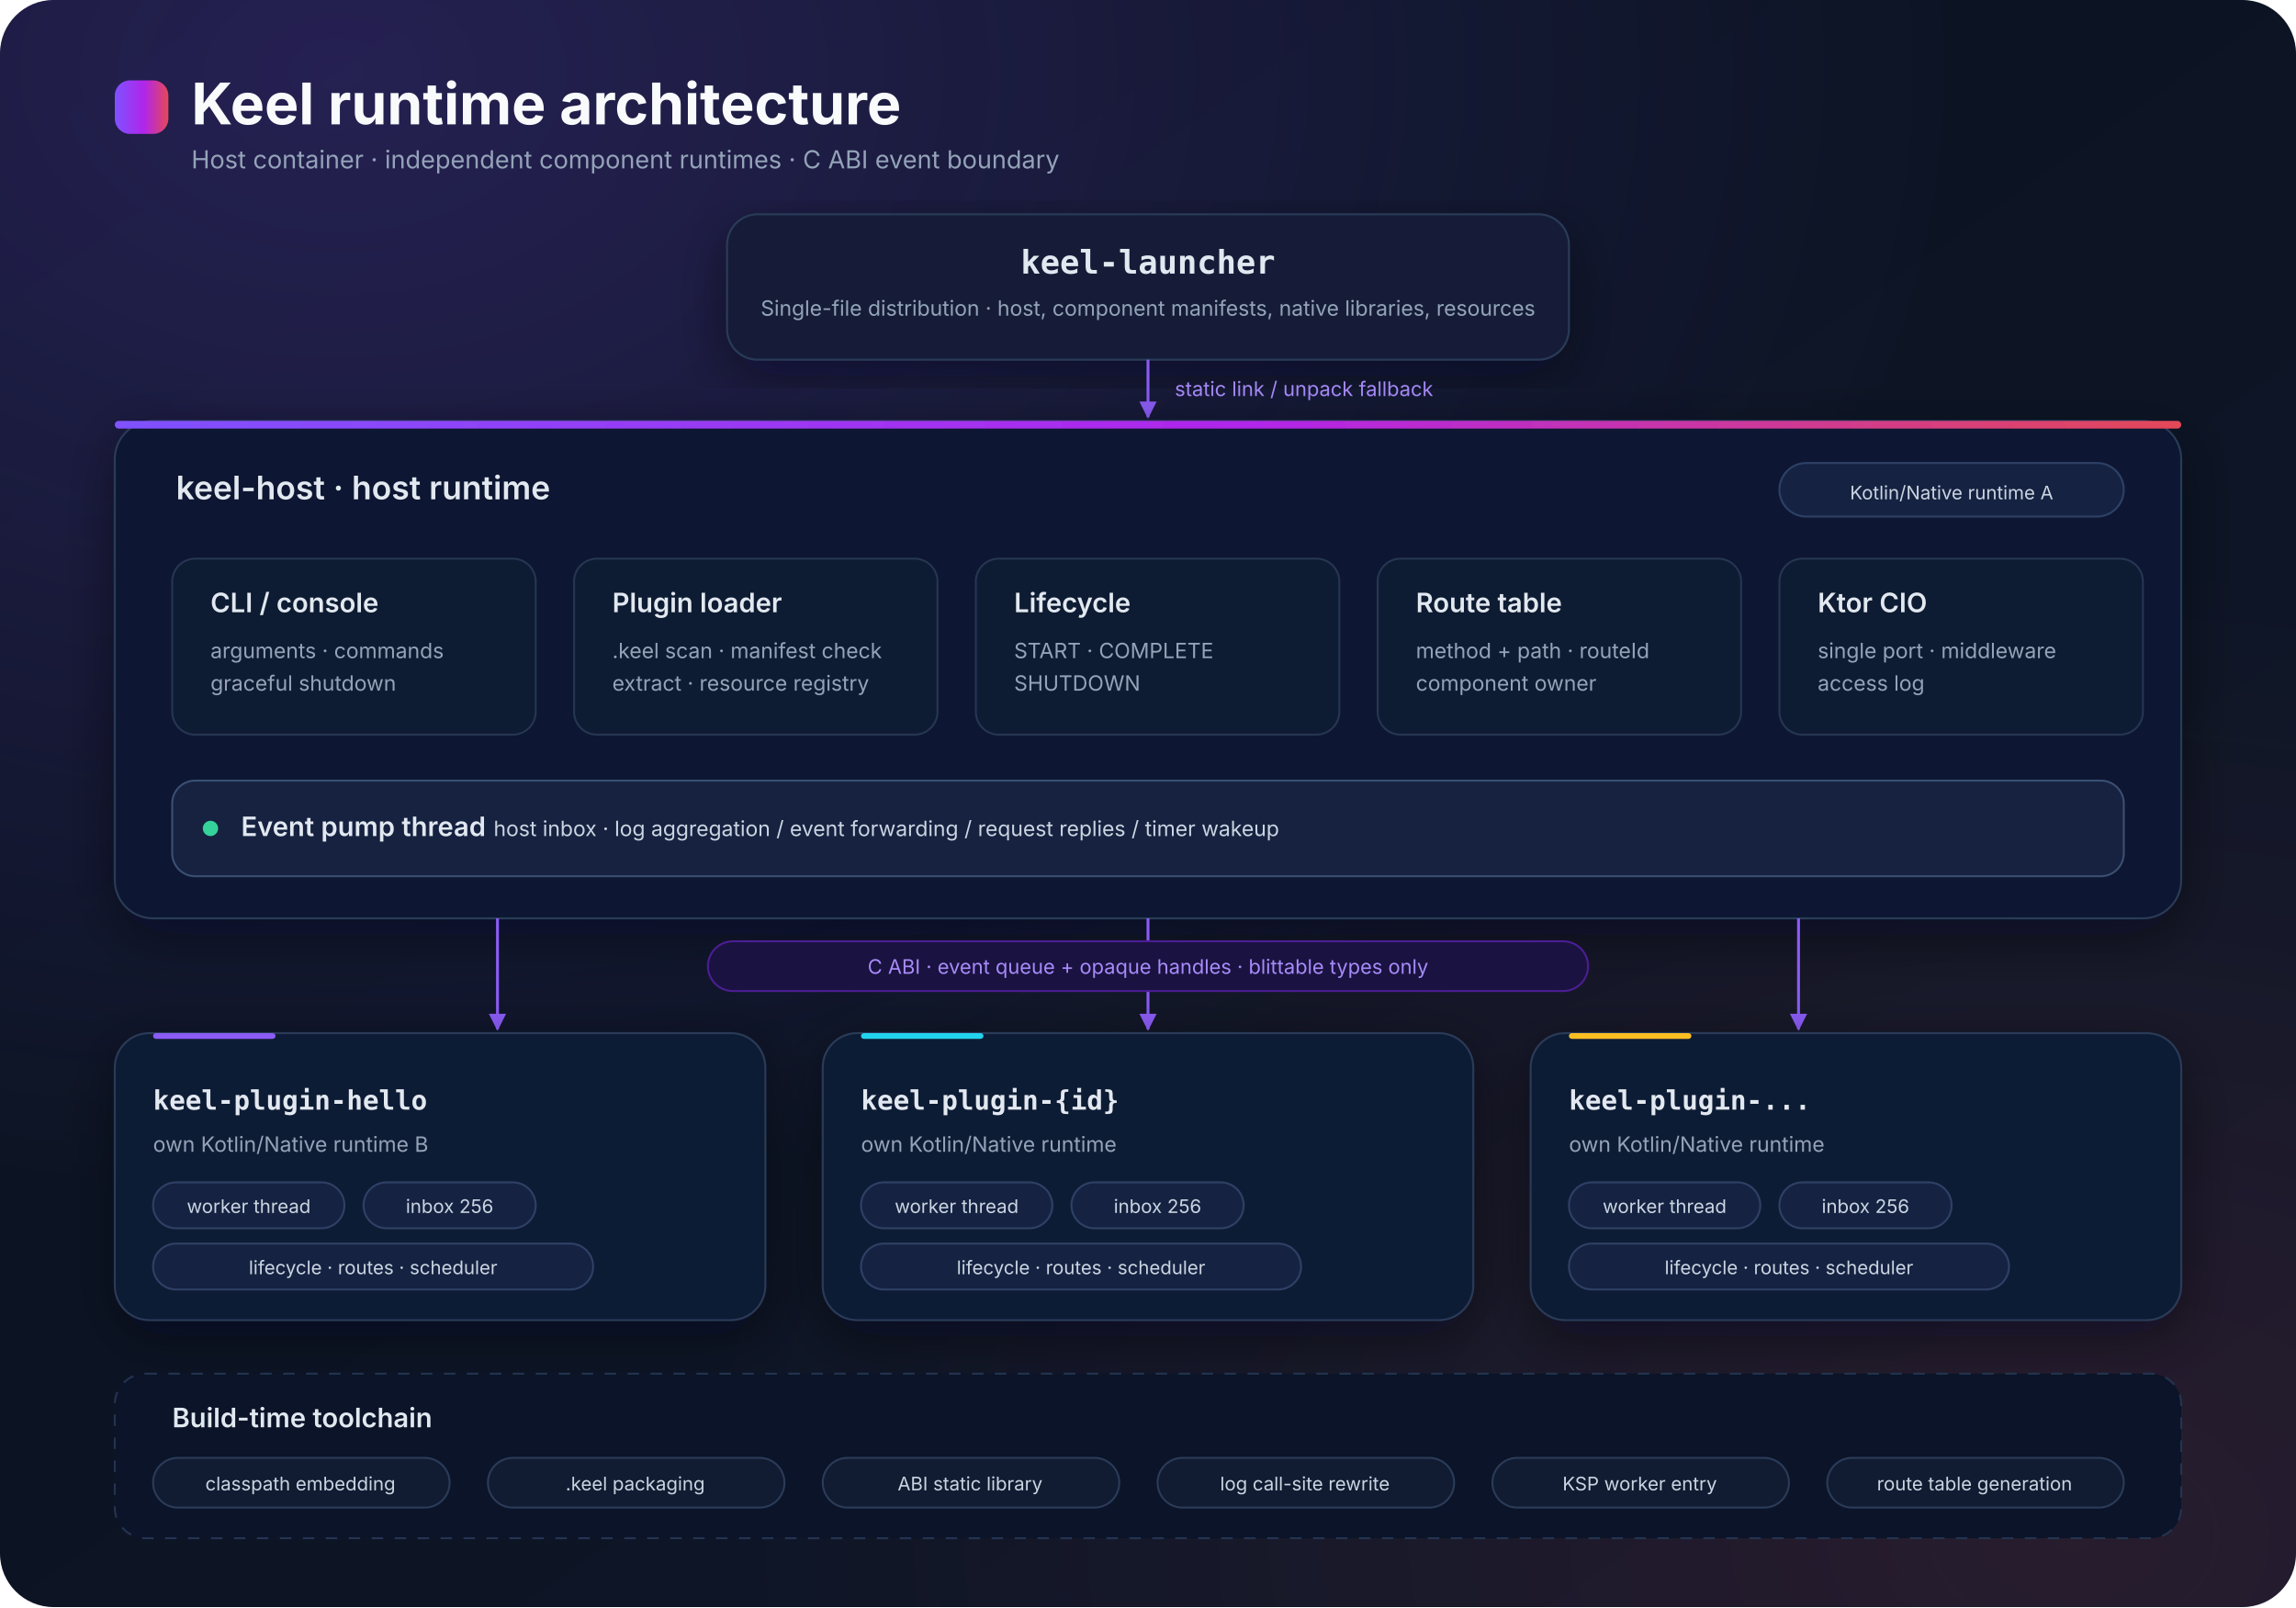
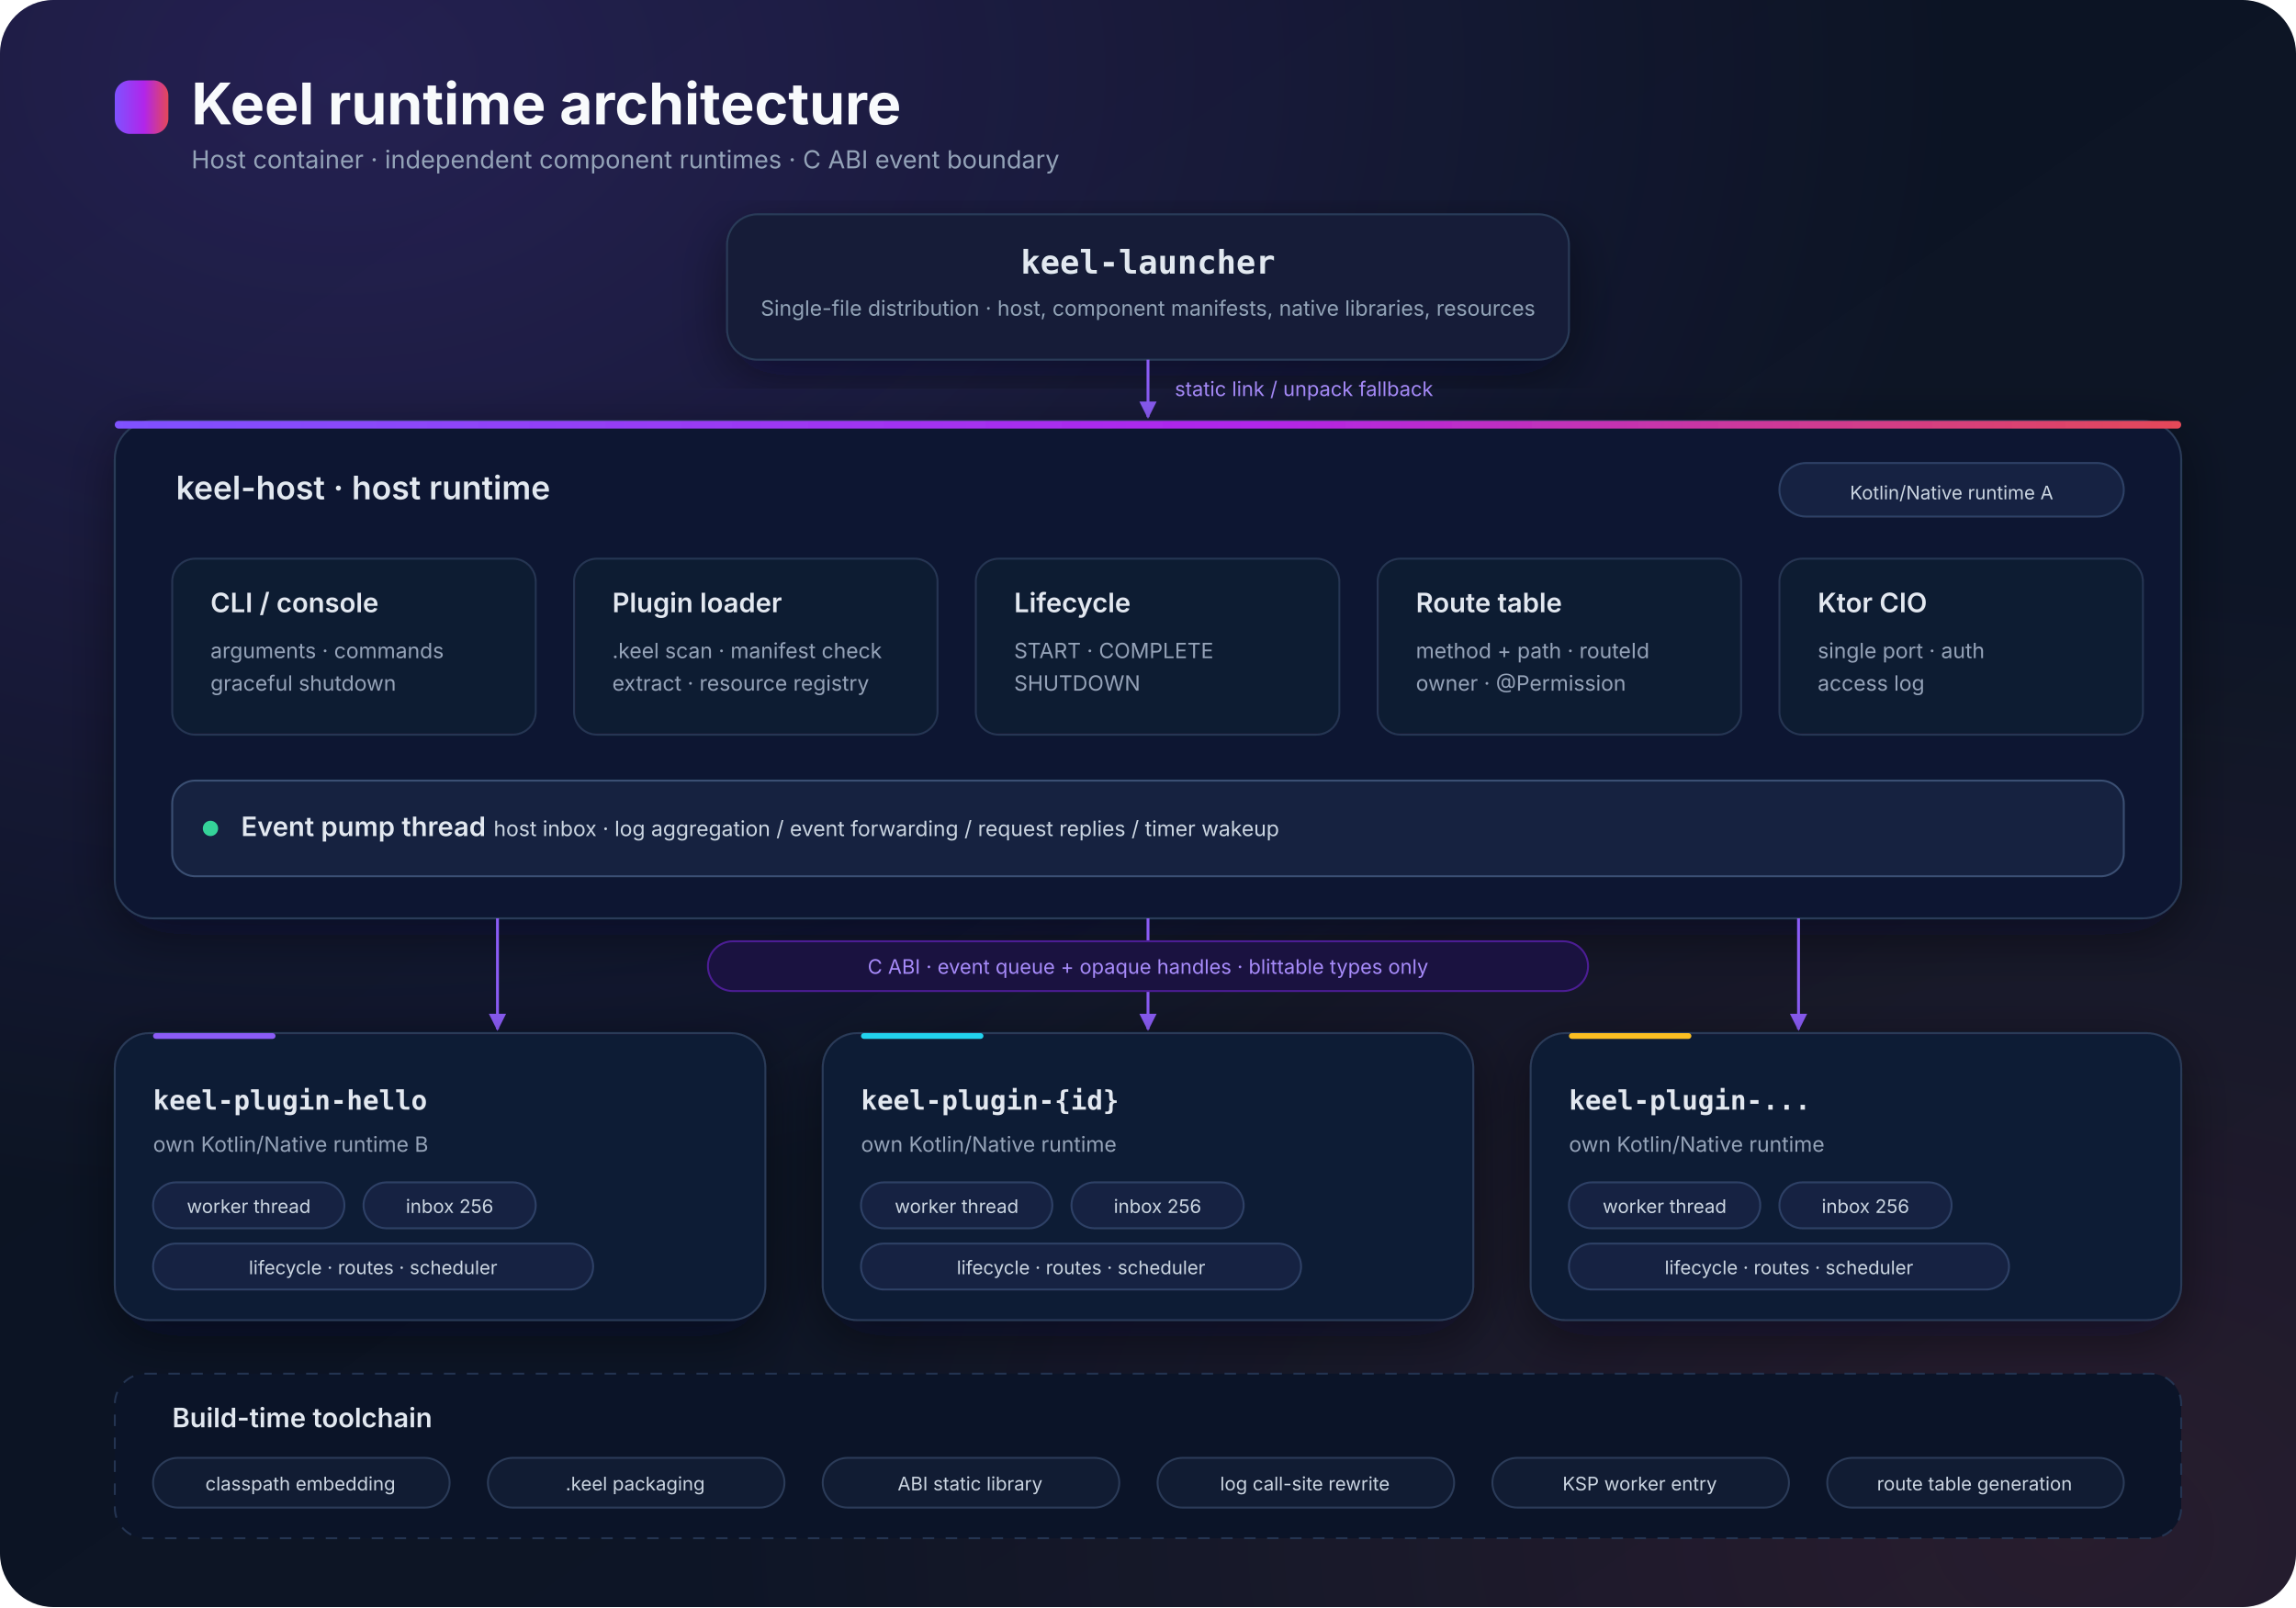
<svg xmlns="http://www.w3.org/2000/svg" width="1200" height="840" viewBox="0 0 1200 840" role="img" aria-labelledby="title desc">
  <defs>
    <linearGradient id="bg" x1="0" y1="0" x2="1" y2="1">
      <stop offset="0" stop-color="#0B1220" />
      <stop offset="1" stop-color="#0E1729" />
    </linearGradient>
    <linearGradient id="accent" x1="0" y1="0" x2="1" y2="0">
      <stop offset="0" stop-color="#7F52FF" />
      <stop offset="0.55" stop-color="#B125EA" />
      <stop offset="1" stop-color="#E44857" />
    </linearGradient>
    <radialGradient id="glowA" cx="0.15" cy="0.05" r="0.7">
      <stop offset="0" stop-color="#7F52FF" stop-opacity="0.22" />
      <stop offset="1" stop-color="#7F52FF" stop-opacity="0" />
    </radialGradient>
    <radialGradient id="glowB" cx="0.9" cy="0.95" r="0.6">
      <stop offset="0" stop-color="#E44857" stop-opacity="0.12" />
      <stop offset="1" stop-color="#E44857" stop-opacity="0" />
    </radialGradient>
    <filter id="shadow" x="-20%" y="-20%" width="140%" height="140%">
      <feDropShadow dx="0" dy="8" stdDeviation="14" flood-color="#020617" flood-opacity="0.45" />
    </filter>
    <marker id="arrow" viewBox="0 0 10 10" refX="9" refY="5" markerWidth="6" markerHeight="6" orient="auto-start-reverse">
      <path d="M 0 0 L 10 5 L 0 10 z" fill="#8B5CF6" />
    </marker>
    <style>
      .title { font-family: Inter, "Segoe UI", "Noto Sans", sans-serif; font-size: 30px; font-weight: 700; fill: #F8FAFC; }
      .subtitle { font-family: Inter, "Segoe UI", "Noto Sans", sans-serif; font-size: 13px; fill: #94A3B8; }
      .h2 { font-family: Inter, "Segoe UI", "Noto Sans", sans-serif; font-size: 17px; font-weight: 600; fill: #E2E8F0; }
      .h3 { font-family: Inter, "Segoe UI", "Noto Sans", sans-serif; font-size: 14px; font-weight: 600; fill: #E2E8F0; }
      .body { font-family: Inter, "Segoe UI", "Noto Sans", sans-serif; font-size: 11px; fill: #94A3B8; }
      .bodyBright { font-family: Inter, "Segoe UI", "Noto Sans", sans-serif; font-size: 11px; fill: #CBD5E1; }
      .micro { font-family: Inter, "Segoe UI", "Noto Sans", sans-serif; font-size: 9.5px; fill: #64748B; }
      .pillText { font-family: Inter, "Segoe UI", "Noto Sans", sans-serif; font-size: 9.8px; fill: #CBD5E1; }
      .accentText { font-family: Inter, "Segoe UI", "Noto Sans", sans-serif; font-size: 10.5px; fill: #A78BFA; }
      .mono { font-family: "JetBrains Mono", "Cascadia Code", "SFMono-Regular", Consolas, monospace; }
    </style>
  </defs>
  <rect width="1200" height="840" rx="28" fill="url(#bg)" />
  <rect width="1200" height="840" rx="28" fill="url(#glowA)" />
  <rect width="1200" height="840" rx="28" fill="url(#glowB)" />
  <rect x="60" y="42" width="28" height="28" rx="8" fill="url(#accent)" />
  <text x="100" y="65" class="title">Keel runtime architecture</text>
  <text x="100" y="88" class="subtitle">Host container · independent component runtimes · C ABI event boundary</text>
  <g filter="url(#shadow)">
    <rect x="380" y="112" width="440" height="76" rx="16" fill="#131F37" stroke="#2B3B58" />
    <text x="600" y="143" text-anchor="middle" class="h2 mono">keel-launcher</text>
    <text x="600" y="165" text-anchor="middle" class="body">Single-file distribution · host, component manifests, native libraries, resources</text>
  </g>
  <line x1="600" y1="188" x2="600" y2="218" stroke="#8B5CF6" stroke-width="1.5" marker-end="url(#arrow)" />
  <text x="614" y="207" class="accentText">static link / unpack fallback</text>
  <g filter="url(#shadow)">
    <rect x="60" y="220" width="1080" height="260" rx="20" fill="#0E1830" stroke="#2B3B58" />
    <rect x="60" y="220" width="1080" height="4" rx="2" fill="url(#accent)" />
    <text x="92" y="261" class="h2">keel-host · host runtime</text>
    <rect x="930" y="242" width="180" height="28" rx="14" fill="#162443" stroke="#2E4166" />
    <text x="1020" y="261" text-anchor="middle" class="pillText">Kotlin/Native runtime A</text>
    <rect x="90" y="292" width="190" height="92" rx="12" fill="#111C33" stroke="#253653" />
    <text x="110" y="320" class="h3">CLI / console</text>
    <text x="110" y="344" class="body">arguments · commands</text>
    <text x="110" y="361" class="body">graceful shutdown</text>
    <rect x="300" y="292" width="190" height="92" rx="12" fill="#111C33" stroke="#253653" />
    <text x="320" y="320" class="h3">Plugin loader</text>
    <text x="320" y="344" class="body">.keel scan · manifest check</text>
    <text x="320" y="361" class="body">extract · resource registry</text>
    <rect x="510" y="292" width="190" height="92" rx="12" fill="#111C33" stroke="#253653" />
    <text x="530" y="320" class="h3">Lifecycle</text>
    <text x="530" y="344" class="body">START · COMPLETE</text>
    <text x="530" y="361" class="body">SHUTDOWN</text>
    <rect x="720" y="292" width="190" height="92" rx="12" fill="#111C33" stroke="#253653" />
    <text x="740" y="320" class="h3">Route table</text>
    <text x="740" y="344" class="body">method + path · routeId</text>
-     <text x="740" y="361" class="body">component owner</text>
+     <text x="740" y="361" class="body">owner · @Permission</text>
    <rect x="930" y="292" width="190" height="92" rx="12" fill="#111C33" stroke="#253653" />
    <text x="950" y="320" class="h3">Ktor CIO</text>
-     <text x="950" y="344" class="body">single port · middleware</text>
+     <text x="950" y="344" class="body">single port · auth</text>
    <text x="950" y="361" class="body">access log</text>
    <rect x="90" y="408" width="1020" height="50" rx="12" fill="#152341" stroke="#3B4F73" />
    <circle cx="110" cy="433" r="4" fill="#34D399" />
    <text x="126" y="437" class="h3">Event pump thread</text>
    <text x="258" y="437" class="bodyBright">host inbox · log aggregation / event forwarding / request replies / timer wakeup</text>
  </g>
  <line x1="260" y1="480" x2="260" y2="538" stroke="#8B5CF6" stroke-width="1.5" marker-end="url(#arrow)" />
  <line x1="600" y1="480" x2="600" y2="538" stroke="#8B5CF6" stroke-width="1.5" marker-end="url(#arrow)" />
  <line x1="940" y1="480" x2="940" y2="538" stroke="#8B5CF6" stroke-width="1.5" marker-end="url(#arrow)" />
  <rect x="370" y="492" width="460" height="26" rx="13" fill="#1A1240" stroke="#4C1D95" />
  <text x="600" y="509" text-anchor="middle" class="accentText">C ABI · event queue + opaque handles · blittable types only</text>
  <g filter="url(#shadow)">
    <rect x="60" y="540" width="340" height="150" rx="18" fill="#101C35" stroke="#2B3B58" />
    <rect x="80" y="540" width="64" height="3" rx="1.5" fill="#8B5CF6" />
    <text x="80" y="580" class="h3 mono">keel-plugin-hello</text>
    <text x="80" y="602" class="body">own Kotlin/Native runtime B</text>
    <rect x="80" y="618" width="100" height="24" rx="12" fill="#162443" stroke="#2E4166" />
    <text x="130" y="634" text-anchor="middle" class="pillText">worker thread</text>
    <rect x="190" y="618" width="90" height="24" rx="12" fill="#162443" stroke="#2E4166" />
    <text x="235" y="634" text-anchor="middle" class="pillText">inbox 256</text>
    <rect x="80" y="650" width="230" height="24" rx="12" fill="#162443" stroke="#2E4166" />
    <text x="195" y="666" text-anchor="middle" class="pillText">lifecycle · routes · scheduler</text>
  </g>
  <g filter="url(#shadow)">
    <rect x="430" y="540" width="340" height="150" rx="18" fill="#101C35" stroke="#2B3B58" />
    <rect x="450" y="540" width="64" height="3" rx="1.5" fill="#22D3EE" />
    <text x="450" y="580" class="h3 mono">keel-plugin-{id}</text>
    <text x="450" y="602" class="body">own Kotlin/Native runtime</text>
    <rect x="450" y="618" width="100" height="24" rx="12" fill="#162443" stroke="#2E4166" />
    <text x="500" y="634" text-anchor="middle" class="pillText">worker thread</text>
    <rect x="560" y="618" width="90" height="24" rx="12" fill="#162443" stroke="#2E4166" />
    <text x="605" y="634" text-anchor="middle" class="pillText">inbox 256</text>
    <rect x="450" y="650" width="230" height="24" rx="12" fill="#162443" stroke="#2E4166" />
    <text x="565" y="666" text-anchor="middle" class="pillText">lifecycle · routes · scheduler</text>
  </g>
  <g filter="url(#shadow)">
    <rect x="800" y="540" width="340" height="150" rx="18" fill="#101C35" stroke="#2B3B58" />
    <rect x="820" y="540" width="64" height="3" rx="1.5" fill="#FBBF24" />
    <text x="820" y="580" class="h3 mono">keel-plugin-...</text>
    <text x="820" y="602" class="body">own Kotlin/Native runtime</text>
    <rect x="820" y="618" width="100" height="24" rx="12" fill="#162443" stroke="#2E4166" />
    <text x="870" y="634" text-anchor="middle" class="pillText">worker thread</text>
    <rect x="930" y="618" width="90" height="24" rx="12" fill="#162443" stroke="#2E4166" />
    <text x="975" y="634" text-anchor="middle" class="pillText">inbox 256</text>
    <rect x="820" y="650" width="230" height="24" rx="12" fill="#162443" stroke="#2E4166" />
    <text x="935" y="666" text-anchor="middle" class="pillText">lifecycle · routes · scheduler</text>
  </g>
  <rect x="60" y="718" width="1080" height="86" rx="16" fill="#0B1428" stroke="#243451" stroke-dasharray="6 6" />
  <text x="90" y="746" class="h3">Build-time toolchain</text>
  <rect x="80" y="762" width="155" height="26" rx="13" fill="#111C33" stroke="#2B3B58" />
  <text x="157" y="779" text-anchor="middle" class="pillText">classpath embedding</text>
  <rect x="255" y="762" width="155" height="26" rx="13" fill="#111C33" stroke="#2B3B58" />
  <text x="332" y="779" text-anchor="middle" class="pillText">.keel packaging</text>
  <rect x="430" y="762" width="155" height="26" rx="13" fill="#111C33" stroke="#2B3B58" />
  <text x="507" y="779" text-anchor="middle" class="pillText">ABI static library</text>
  <rect x="605" y="762" width="155" height="26" rx="13" fill="#111C33" stroke="#2B3B58" />
  <text x="682" y="779" text-anchor="middle" class="pillText">log call-site rewrite</text>
  <rect x="780" y="762" width="155" height="26" rx="13" fill="#111C33" stroke="#2B3B58" />
  <text x="857" y="779" text-anchor="middle" class="pillText">KSP worker entry</text>
  <rect x="955" y="762" width="155" height="26" rx="13" fill="#111C33" stroke="#2B3B58" />
  <text x="1032" y="779" text-anchor="middle" class="pillText">route table generation</text>
</svg>
